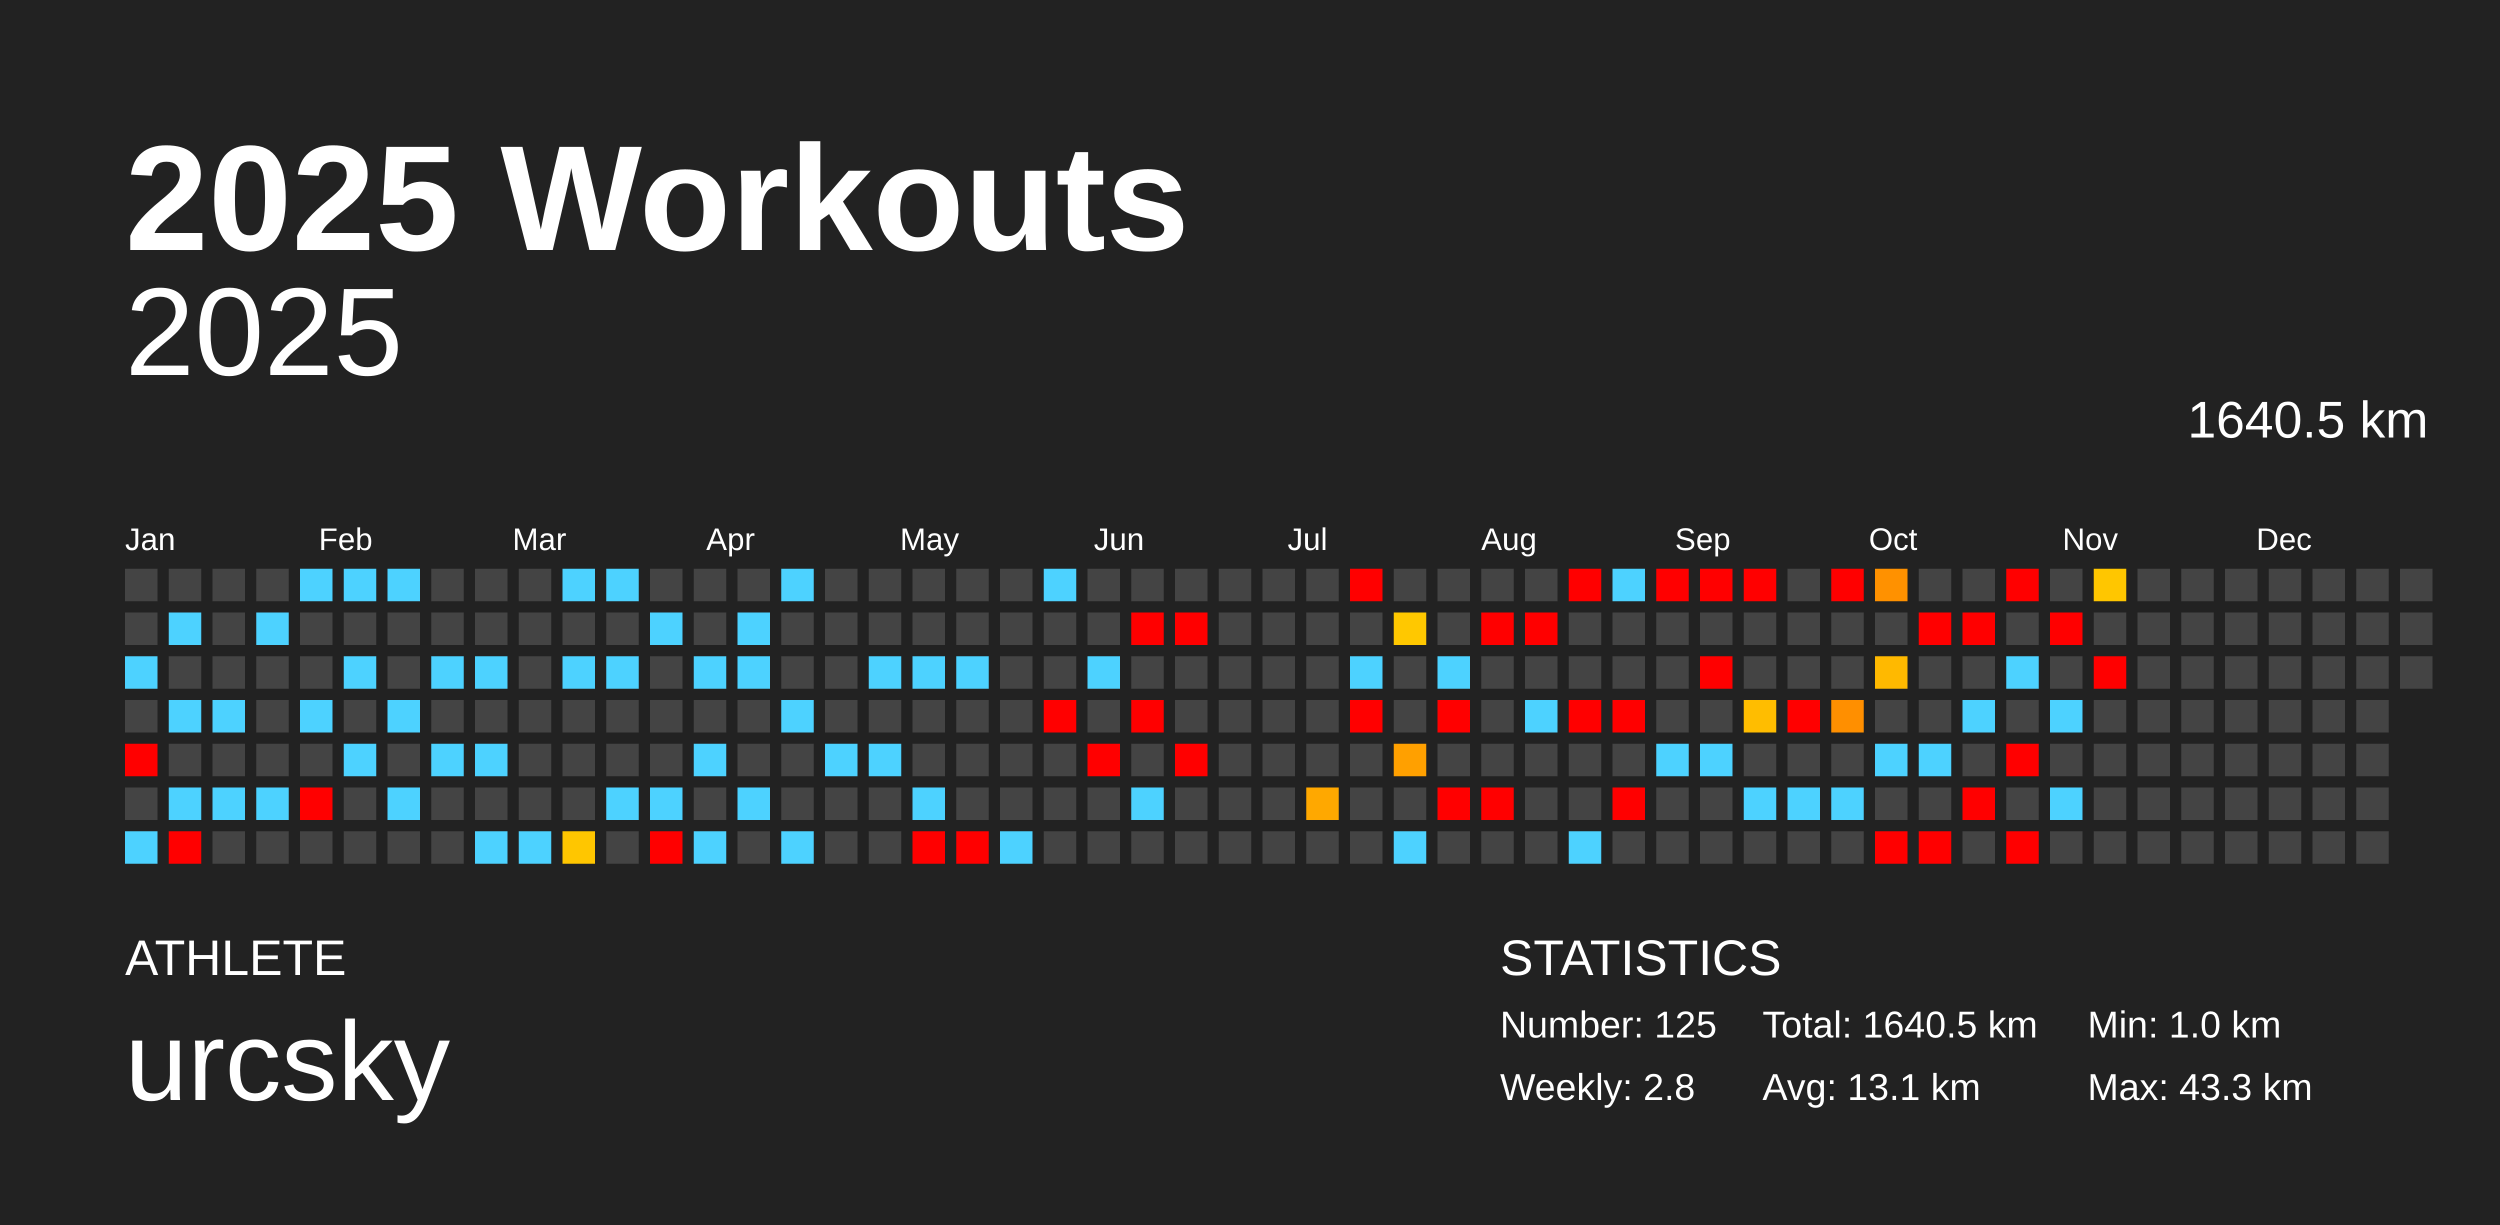
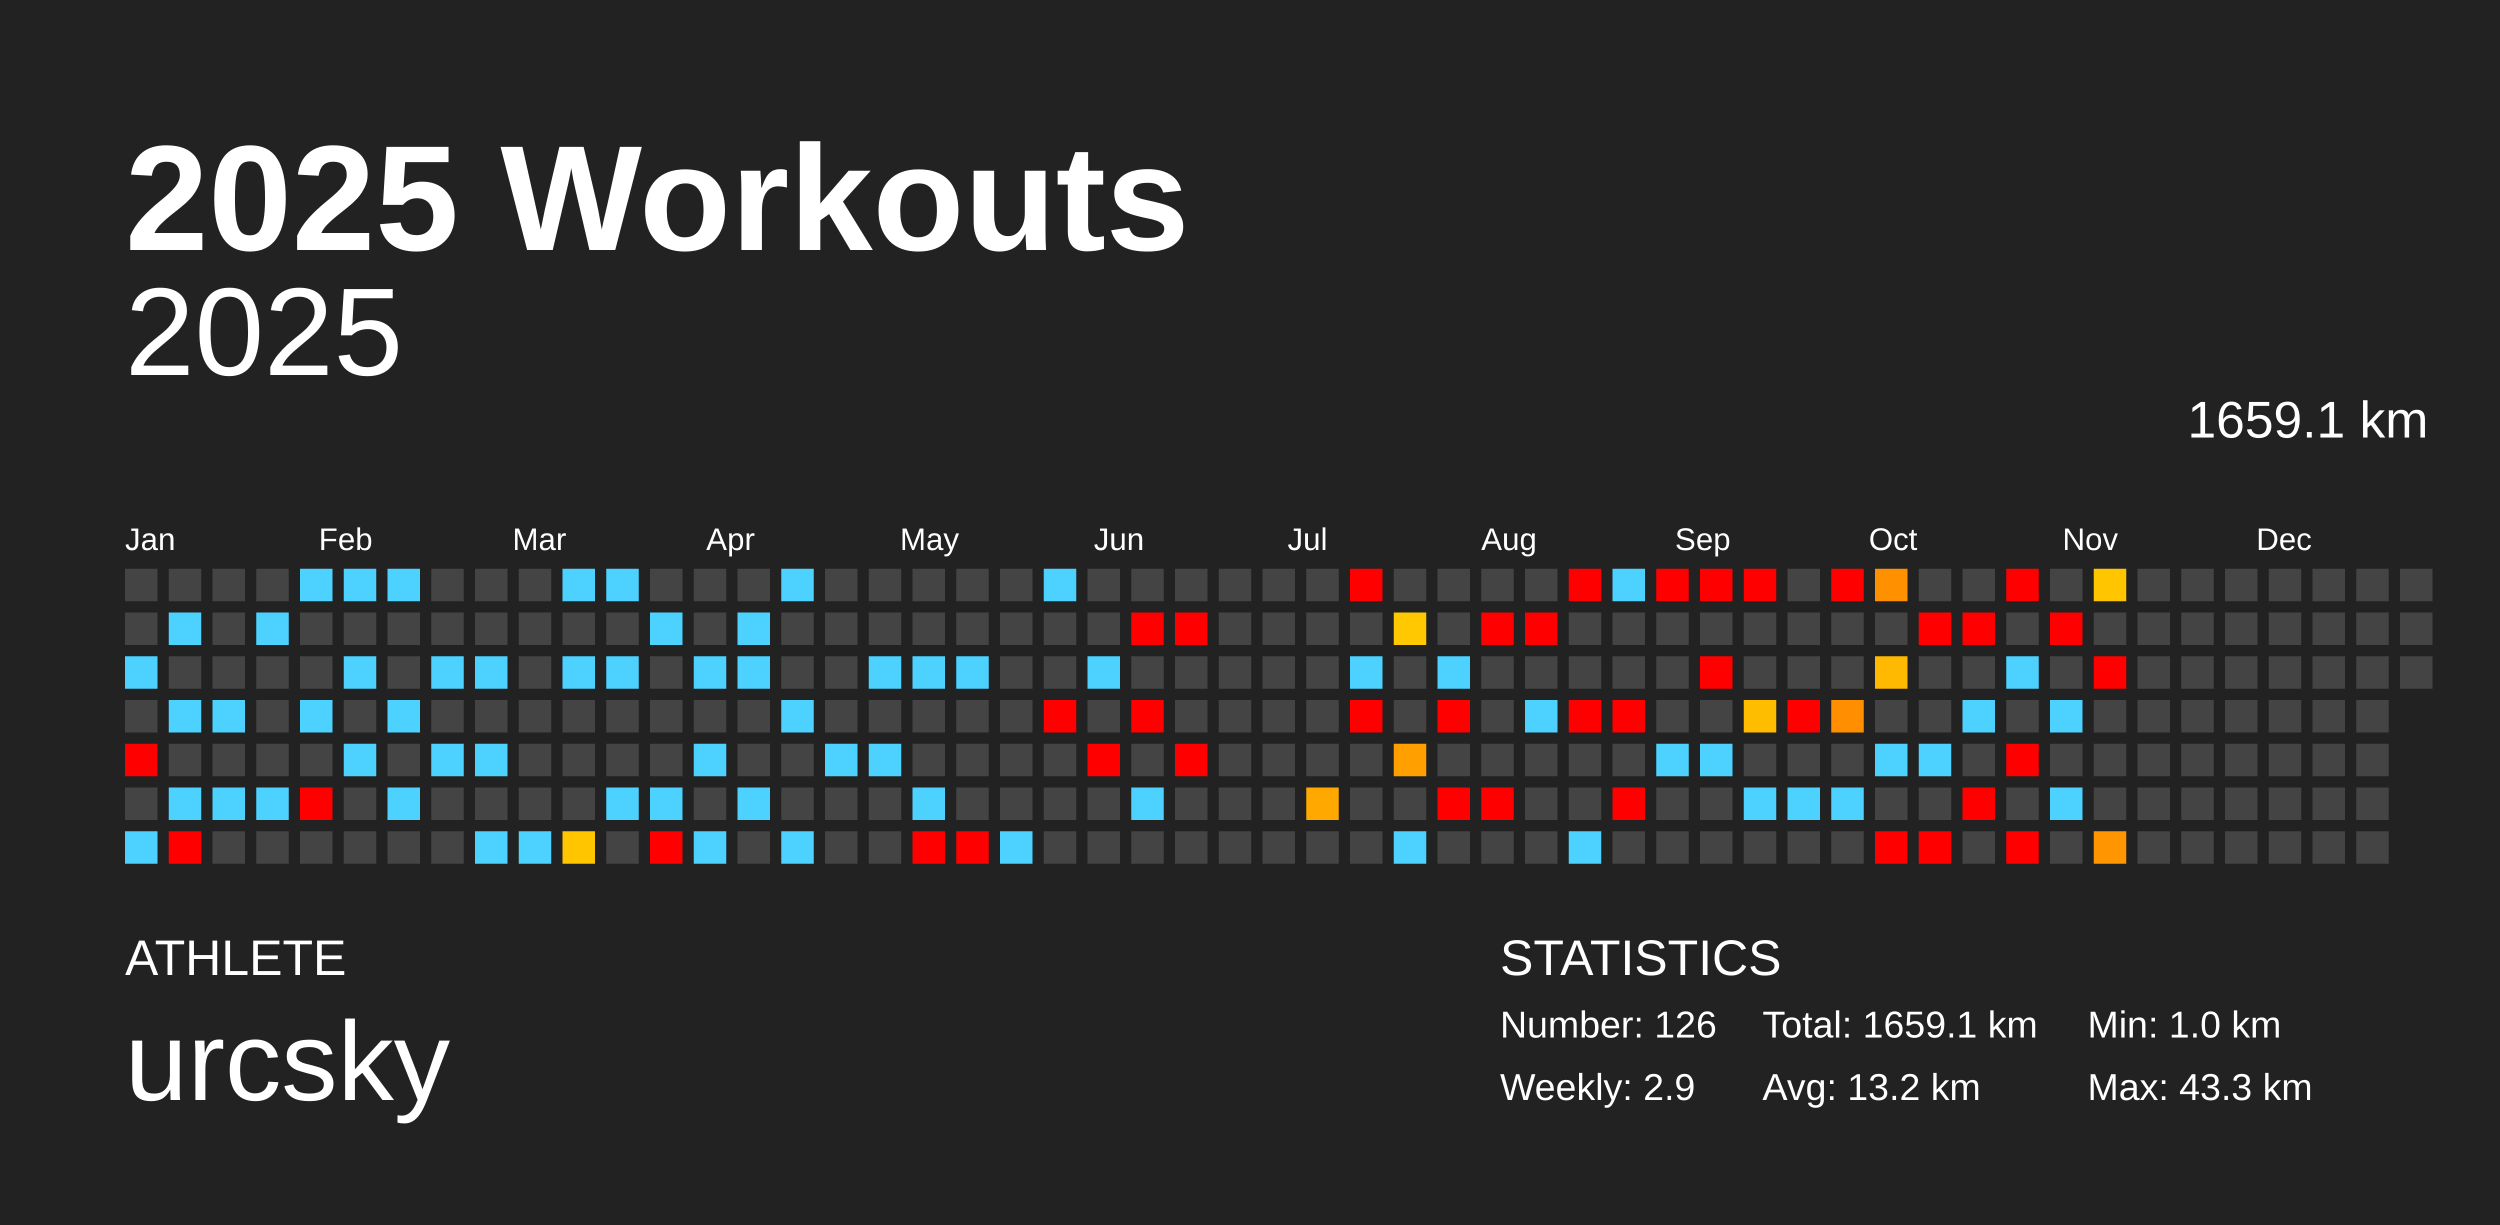
<svg xmlns="http://www.w3.org/2000/svg" baseProfile="full" height="98mm" version="1.1" viewBox="0,0,200,98" width="200mm">
  <defs />
  <rect fill="#222222" height="98" width="200" x="0" y="0" />
  <text fill="#FFFFFF" style="font-size:12px; font-family:Arial; font-weight:bold;" x="10" y="20">2025 Workouts</text>
  <text fill="#FFFFFF" style="font-size:4px; font-family:Arial" x="10" y="78">ATHLETE</text>
  <text fill="#FFFFFF" style="font-size:9px; font-family:Arial" x="10" y="88">urcsky</text>
  <text fill="#FFFFFF" style="font-size:4px; font-family:Arial" x="120" y="78">STATISTICS</text>
-   <text fill="#FFFFFF" style="font-size:3px; font-family:Arial" x="120" y="83">Number: 125</text>
-   <text fill="#FFFFFF" style="font-size:3px; font-family:Arial" x="120" y="88">Weekly: 2.8</text>
-   <text fill="#FFFFFF" style="font-size:3px; font-family:Arial" x="141" y="83">Total: 1640.5 km</text>
-   <text fill="#FFFFFF" style="font-size:3px; font-family:Arial" x="141" y="88">Avg: 13.1 km</text>
+   <text fill="#FFFFFF" style="font-size:3px; font-family:Arial" x="120" y="83">Number: 126</text>
+   <text fill="#FFFFFF" style="font-size:3px; font-family:Arial" x="120" y="88">Weekly: 2.9</text>
+   <text fill="#FFFFFF" style="font-size:3px; font-family:Arial" x="141" y="83">Total: 1659.1 km</text>
+   <text fill="#FFFFFF" style="font-size:3px; font-family:Arial" x="141" y="88">Avg: 13.2 km</text>
  <text fill="#FFFFFF" style="font-size:3px; font-family:Arial" x="167" y="83">Min: 1.0 km</text>
  <text fill="#FFFFFF" style="font-size:3px; font-family:Arial" x="167" y="88">Max: 43.3 km</text>
  <text alignment-baseline="hanging" fill="#FFFFFF" style="font-size:10.0px; font-family:Arial;" x="10" y="30">2025</text>
-   <text alignment-baseline="hanging" fill="#FFFFFF" style="font-size:4.125px; font-family:Arial;" x="175" y="35">1640.5 km</text>
+   <text alignment-baseline="hanging" fill="#FFFFFF" style="font-size:4.125px; font-family:Arial;" x="175" y="35">1659.1 km</text>
  <text fill="#FFFFFF" style="font-size:2.5px; font-family:Arial" x="10.0" y="44">Jan</text>
  <text fill="#FFFFFF" style="font-size:2.5px; font-family:Arial" x="25.5" y="44">Feb</text>
  <text fill="#FFFFFF" style="font-size:2.5px; font-family:Arial" x="41.0" y="44">Mar</text>
  <text fill="#FFFFFF" style="font-size:2.5px; font-family:Arial" x="56.5" y="44">Apr</text>
  <text fill="#FFFFFF" style="font-size:2.5px; font-family:Arial" x="72.0" y="44">May</text>
  <text fill="#FFFFFF" style="font-size:2.5px; font-family:Arial" x="87.5" y="44">Jun</text>
  <text fill="#FFFFFF" style="font-size:2.5px; font-family:Arial" x="103.0" y="44">Jul</text>
  <text fill="#FFFFFF" style="font-size:2.5px; font-family:Arial" x="118.5" y="44">Aug</text>
  <text fill="#FFFFFF" style="font-size:2.5px; font-family:Arial" x="134.0" y="44">Sep</text>
  <text fill="#FFFFFF" style="font-size:2.5px; font-family:Arial" x="149.5" y="44">Oct</text>
  <text fill="#FFFFFF" style="font-size:2.5px; font-family:Arial" x="165.0" y="44">Nov</text>
  <text fill="#FFFFFF" style="font-size:2.5px; font-family:Arial" x="180.5" y="44">Dec</text>
  <rect fill="#444444" height="2.6" width="2.6" x="10.0" y="45.5" />
  <rect fill="#444444" height="2.6" width="2.6" x="10.0" y="49.0" />
  <rect fill="#4dd2ff" height="2.6" width="2.6" x="10.0" y="52.5" />
  <rect fill="#444444" height="2.6" width="2.6" x="10.0" y="56.0" />
  <rect fill="red" height="2.6" width="2.6" x="10.0" y="59.5" />
  <rect fill="#444444" height="2.6" width="2.6" x="10.0" y="63.0" />
  <rect fill="#4dd2ff" height="2.6" width="2.6" x="10.0" y="66.5" />
  <rect fill="#444444" height="2.6" width="2.6" x="13.5" y="45.5" />
  <rect fill="#4dd2ff" height="2.6" width="2.6" x="13.5" y="49.0" />
  <rect fill="#444444" height="2.6" width="2.6" x="13.5" y="52.5" />
  <rect fill="#4dd2ff" height="2.6" width="2.6" x="13.5" y="56.0" />
  <rect fill="#444444" height="2.6" width="2.6" x="13.5" y="59.5" />
  <rect fill="#4dd2ff" height="2.6" width="2.6" x="13.5" y="63.0" />
  <rect fill="red" height="2.6" width="2.6" x="13.5" y="66.5" />
  <rect fill="#444444" height="2.6" width="2.6" x="17.0" y="45.5" />
  <rect fill="#444444" height="2.6" width="2.6" x="17.0" y="49.0" />
  <rect fill="#444444" height="2.6" width="2.6" x="17.0" y="52.5" />
  <rect fill="#4dd2ff" height="2.6" width="2.6" x="17.0" y="56.0" />
  <rect fill="#444444" height="2.6" width="2.6" x="17.0" y="59.5" />
  <rect fill="#4dd2ff" height="2.6" width="2.6" x="17.0" y="63.0" />
  <rect fill="#444444" height="2.6" width="2.6" x="17.0" y="66.5" />
  <rect fill="#444444" height="2.6" width="2.6" x="20.5" y="45.5" />
  <rect fill="#4dd2ff" height="2.6" width="2.6" x="20.5" y="49.0" />
  <rect fill="#444444" height="2.6" width="2.6" x="20.5" y="52.5" />
  <rect fill="#444444" height="2.6" width="2.6" x="20.5" y="56.0" />
  <rect fill="#444444" height="2.6" width="2.6" x="20.5" y="59.5" />
  <rect fill="#4dd2ff" height="2.6" width="2.6" x="20.5" y="63.0" />
  <rect fill="#444444" height="2.6" width="2.6" x="20.5" y="66.5" />
  <rect fill="#4dd2ff" height="2.6" width="2.6" x="24.0" y="45.5" />
  <rect fill="#444444" height="2.6" width="2.6" x="24.0" y="49.0" />
  <rect fill="#444444" height="2.6" width="2.6" x="24.0" y="52.5" />
  <rect fill="#4dd2ff" height="2.6" width="2.6" x="24.0" y="56.0" />
  <rect fill="#444444" height="2.6" width="2.6" x="24.0" y="59.5" />
  <rect fill="red" height="2.6" width="2.6" x="24.0" y="63.0" />
  <rect fill="#444444" height="2.6" width="2.6" x="24.0" y="66.5" />
  <rect fill="#4dd2ff" height="2.6" width="2.6" x="27.5" y="45.5" />
  <rect fill="#444444" height="2.6" width="2.6" x="27.5" y="49.0" />
  <rect fill="#4dd2ff" height="2.6" width="2.6" x="27.5" y="52.5" />
  <rect fill="#444444" height="2.6" width="2.6" x="27.5" y="56.0" />
  <rect fill="#4dd2ff" height="2.6" width="2.6" x="27.5" y="59.5" />
  <rect fill="#444444" height="2.6" width="2.6" x="27.5" y="63.0" />
  <rect fill="#444444" height="2.6" width="2.6" x="27.5" y="66.5" />
  <rect fill="#4dd2ff" height="2.6" width="2.6" x="31.0" y="45.5" />
  <rect fill="#444444" height="2.6" width="2.6" x="31.0" y="49.0" />
  <rect fill="#444444" height="2.6" width="2.6" x="31.0" y="52.5" />
  <rect fill="#4dd2ff" height="2.6" width="2.6" x="31.0" y="56.0" />
  <rect fill="#444444" height="2.6" width="2.6" x="31.0" y="59.5" />
  <rect fill="#4dd2ff" height="2.6" width="2.6" x="31.0" y="63.0" />
  <rect fill="#444444" height="2.6" width="2.6" x="31.0" y="66.5" />
  <rect fill="#444444" height="2.6" width="2.6" x="34.5" y="45.5" />
  <rect fill="#444444" height="2.6" width="2.6" x="34.5" y="49.0" />
  <rect fill="#4dd2ff" height="2.6" width="2.6" x="34.5" y="52.5" />
  <rect fill="#444444" height="2.6" width="2.6" x="34.5" y="56.0" />
  <rect fill="#4dd2ff" height="2.6" width="2.6" x="34.5" y="59.5" />
  <rect fill="#444444" height="2.6" width="2.6" x="34.5" y="63.0" />
  <rect fill="#444444" height="2.6" width="2.6" x="34.5" y="66.5" />
  <rect fill="#444444" height="2.6" width="2.6" x="38.0" y="45.5" />
  <rect fill="#444444" height="2.6" width="2.6" x="38.0" y="49.0" />
  <rect fill="#4dd2ff" height="2.6" width="2.6" x="38.0" y="52.5" />
  <rect fill="#444444" height="2.6" width="2.6" x="38.0" y="56.0" />
  <rect fill="#4dd2ff" height="2.6" width="2.6" x="38.0" y="59.5" />
  <rect fill="#444444" height="2.6" width="2.6" x="38.0" y="63.0" />
  <rect fill="#4dd2ff" height="2.6" width="2.6" x="38.0" y="66.5" />
  <rect fill="#444444" height="2.6" width="2.6" x="41.5" y="45.5" />
  <rect fill="#444444" height="2.6" width="2.6" x="41.5" y="49.0" />
  <rect fill="#444444" height="2.6" width="2.6" x="41.5" y="52.5" />
  <rect fill="#444444" height="2.6" width="2.6" x="41.5" y="56.0" />
  <rect fill="#444444" height="2.6" width="2.6" x="41.5" y="59.5" />
  <rect fill="#444444" height="2.6" width="2.6" x="41.5" y="63.0" />
  <rect fill="#4dd2ff" height="2.6" width="2.6" x="41.5" y="66.5" />
  <rect fill="#4dd2ff" height="2.6" width="2.6" x="45.0" y="45.5" />
  <rect fill="#444444" height="2.6" width="2.6" x="45.0" y="49.0" />
  <rect fill="#4dd2ff" height="2.6" width="2.6" x="45.0" y="52.5" />
  <rect fill="#444444" height="2.6" width="2.6" x="45.0" y="56.0" />
  <rect fill="#444444" height="2.6" width="2.6" x="45.0" y="59.5" />
  <rect fill="#444444" height="2.6" width="2.6" x="45.0" y="63.0" />
  <rect fill="#ffc600" height="2.6" width="2.6" x="45.0" y="66.5" />
  <rect fill="#4dd2ff" height="2.6" width="2.6" x="48.5" y="45.5" />
  <rect fill="#444444" height="2.6" width="2.6" x="48.5" y="49.0" />
  <rect fill="#4dd2ff" height="2.6" width="2.6" x="48.5" y="52.5" />
  <rect fill="#444444" height="2.6" width="2.6" x="48.5" y="56.0" />
  <rect fill="#444444" height="2.6" width="2.6" x="48.5" y="59.5" />
  <rect fill="#4dd2ff" height="2.6" width="2.6" x="48.5" y="63.0" />
  <rect fill="#444444" height="2.6" width="2.6" x="48.5" y="66.5" />
  <rect fill="#444444" height="2.6" width="2.6" x="52.0" y="45.5" />
  <rect fill="#4dd2ff" height="2.6" width="2.6" x="52.0" y="49.0" />
  <rect fill="#444444" height="2.6" width="2.6" x="52.0" y="52.5" />
  <rect fill="#444444" height="2.6" width="2.6" x="52.0" y="56.0" />
  <rect fill="#444444" height="2.6" width="2.6" x="52.0" y="59.5" />
  <rect fill="#4dd2ff" height="2.6" width="2.6" x="52.0" y="63.0" />
  <rect fill="red" height="2.6" width="2.6" x="52.0" y="66.5" />
  <rect fill="#444444" height="2.6" width="2.6" x="55.5" y="45.5" />
  <rect fill="#444444" height="2.6" width="2.6" x="55.5" y="49.0" />
  <rect fill="#4dd2ff" height="2.6" width="2.6" x="55.5" y="52.5" />
  <rect fill="#444444" height="2.6" width="2.6" x="55.5" y="56.0" />
  <rect fill="#4dd2ff" height="2.6" width="2.6" x="55.5" y="59.5" />
  <rect fill="#444444" height="2.6" width="2.6" x="55.5" y="63.0" />
  <rect fill="#4dd2ff" height="2.6" width="2.6" x="55.5" y="66.5" />
  <rect fill="#444444" height="2.6" width="2.6" x="59.0" y="45.5" />
  <rect fill="#4dd2ff" height="2.6" width="2.6" x="59.0" y="49.0" />
  <rect fill="#4dd2ff" height="2.6" width="2.6" x="59.0" y="52.5" />
  <rect fill="#444444" height="2.6" width="2.6" x="59.0" y="56.0" />
  <rect fill="#444444" height="2.6" width="2.6" x="59.0" y="59.5" />
  <rect fill="#4dd2ff" height="2.6" width="2.6" x="59.0" y="63.0" />
  <rect fill="#444444" height="2.6" width="2.6" x="59.0" y="66.5" />
  <rect fill="#4dd2ff" height="2.6" width="2.6" x="62.5" y="45.5" />
  <rect fill="#444444" height="2.6" width="2.6" x="62.5" y="49.0" />
  <rect fill="#444444" height="2.6" width="2.6" x="62.5" y="52.5" />
  <rect fill="#4dd2ff" height="2.6" width="2.6" x="62.5" y="56.0" />
  <rect fill="#444444" height="2.6" width="2.6" x="62.5" y="59.5" />
  <rect fill="#444444" height="2.6" width="2.6" x="62.5" y="63.0" />
  <rect fill="#4dd2ff" height="2.6" width="2.6" x="62.5" y="66.5" />
  <rect fill="#444444" height="2.6" width="2.6" x="66.0" y="45.5" />
  <rect fill="#444444" height="2.6" width="2.6" x="66.0" y="49.0" />
  <rect fill="#444444" height="2.6" width="2.6" x="66.0" y="52.5" />
  <rect fill="#444444" height="2.6" width="2.6" x="66.0" y="56.0" />
  <rect fill="#4dd2ff" height="2.6" width="2.6" x="66.0" y="59.5" />
  <rect fill="#444444" height="2.6" width="2.6" x="66.0" y="63.0" />
  <rect fill="#444444" height="2.6" width="2.6" x="66.0" y="66.5" />
  <rect fill="#444444" height="2.6" width="2.6" x="69.5" y="45.5" />
  <rect fill="#444444" height="2.6" width="2.6" x="69.5" y="49.0" />
  <rect fill="#4dd2ff" height="2.6" width="2.6" x="69.5" y="52.5" />
  <rect fill="#444444" height="2.6" width="2.6" x="69.5" y="56.0" />
  <rect fill="#4dd2ff" height="2.6" width="2.6" x="69.5" y="59.5" />
  <rect fill="#444444" height="2.6" width="2.6" x="69.5" y="63.0" />
  <rect fill="#444444" height="2.6" width="2.6" x="69.5" y="66.5" />
  <rect fill="#444444" height="2.6" width="2.6" x="73.0" y="45.5" />
  <rect fill="#444444" height="2.6" width="2.6" x="73.0" y="49.0" />
  <rect fill="#4dd2ff" height="2.6" width="2.6" x="73.0" y="52.5" />
  <rect fill="#444444" height="2.6" width="2.6" x="73.0" y="56.0" />
  <rect fill="#444444" height="2.6" width="2.6" x="73.0" y="59.5" />
  <rect fill="#4dd2ff" height="2.6" width="2.6" x="73.0" y="63.0" />
  <rect fill="red" height="2.6" width="2.6" x="73.0" y="66.5" />
  <rect fill="#444444" height="2.6" width="2.6" x="76.5" y="45.5" />
  <rect fill="#444444" height="2.6" width="2.6" x="76.5" y="49.0" />
  <rect fill="#4dd2ff" height="2.6" width="2.6" x="76.5" y="52.5" />
  <rect fill="#444444" height="2.6" width="2.6" x="76.5" y="56.0" />
  <rect fill="#444444" height="2.6" width="2.6" x="76.5" y="59.5" />
  <rect fill="#444444" height="2.6" width="2.6" x="76.5" y="63.0" />
  <rect fill="red" height="2.6" width="2.6" x="76.5" y="66.5" />
  <rect fill="#444444" height="2.6" width="2.6" x="80.0" y="45.5" />
  <rect fill="#444444" height="2.6" width="2.6" x="80.0" y="49.0" />
  <rect fill="#444444" height="2.6" width="2.6" x="80.0" y="52.5" />
  <rect fill="#444444" height="2.6" width="2.6" x="80.0" y="56.0" />
  <rect fill="#444444" height="2.6" width="2.6" x="80.0" y="59.5" />
  <rect fill="#444444" height="2.6" width="2.6" x="80.0" y="63.0" />
  <rect fill="#4dd2ff" height="2.6" width="2.6" x="80.0" y="66.5" />
  <rect fill="#4dd2ff" height="2.6" width="2.6" x="83.5" y="45.5" />
  <rect fill="#444444" height="2.6" width="2.6" x="83.5" y="49.0" />
  <rect fill="#444444" height="2.6" width="2.6" x="83.5" y="52.5" />
  <rect fill="red" height="2.6" width="2.6" x="83.5" y="56.0" />
  <rect fill="#444444" height="2.6" width="2.6" x="83.5" y="59.5" />
  <rect fill="#444444" height="2.6" width="2.6" x="83.5" y="63.0" />
  <rect fill="#444444" height="2.6" width="2.6" x="83.5" y="66.5" />
  <rect fill="#444444" height="2.6" width="2.6" x="87.0" y="45.5" />
  <rect fill="#444444" height="2.6" width="2.6" x="87.0" y="49.0" />
  <rect fill="#4dd2ff" height="2.6" width="2.6" x="87.0" y="52.5" />
  <rect fill="#444444" height="2.6" width="2.6" x="87.0" y="56.0" />
  <rect fill="red" height="2.6" width="2.6" x="87.0" y="59.5" />
  <rect fill="#444444" height="2.6" width="2.6" x="87.0" y="63.0" />
  <rect fill="#444444" height="2.6" width="2.6" x="87.0" y="66.5" />
  <rect fill="#444444" height="2.6" width="2.6" x="90.5" y="45.5" />
  <rect fill="red" height="2.6" width="2.6" x="90.5" y="49.0" />
  <rect fill="#444444" height="2.6" width="2.6" x="90.5" y="52.5" />
  <rect fill="red" height="2.6" width="2.6" x="90.5" y="56.0" />
  <rect fill="#444444" height="2.6" width="2.6" x="90.5" y="59.5" />
  <rect fill="#4dd2ff" height="2.6" width="2.6" x="90.5" y="63.0" />
  <rect fill="#444444" height="2.6" width="2.6" x="90.5" y="66.5" />
  <rect fill="#444444" height="2.6" width="2.6" x="94.0" y="45.5" />
  <rect fill="red" height="2.6" width="2.6" x="94.0" y="49.0" />
  <rect fill="#444444" height="2.6" width="2.6" x="94.0" y="52.5" />
  <rect fill="#444444" height="2.6" width="2.6" x="94.0" y="56.0" />
  <rect fill="red" height="2.6" width="2.6" x="94.0" y="59.5" />
  <rect fill="#444444" height="2.6" width="2.6" x="94.0" y="63.0" />
  <rect fill="#444444" height="2.6" width="2.6" x="94.0" y="66.5" />
  <rect fill="#444444" height="2.6" width="2.6" x="97.5" y="45.5" />
  <rect fill="#444444" height="2.6" width="2.6" x="97.5" y="49.0" />
  <rect fill="#444444" height="2.6" width="2.6" x="97.5" y="52.5" />
  <rect fill="#444444" height="2.6" width="2.6" x="97.5" y="56.0" />
  <rect fill="#444444" height="2.6" width="2.6" x="97.5" y="59.5" />
  <rect fill="#444444" height="2.6" width="2.6" x="97.5" y="63.0" />
  <rect fill="#444444" height="2.6" width="2.6" x="97.5" y="66.5" />
  <rect fill="#444444" height="2.6" width="2.6" x="101.0" y="45.5" />
  <rect fill="#444444" height="2.6" width="2.6" x="101.0" y="49.0" />
  <rect fill="#444444" height="2.6" width="2.6" x="101.0" y="52.5" />
  <rect fill="#444444" height="2.6" width="2.6" x="101.0" y="56.0" />
  <rect fill="#444444" height="2.6" width="2.6" x="101.0" y="59.5" />
  <rect fill="#444444" height="2.6" width="2.6" x="101.0" y="63.0" />
  <rect fill="#444444" height="2.6" width="2.6" x="101.0" y="66.5" />
  <rect fill="#444444" height="2.6" width="2.6" x="104.5" y="45.5" />
  <rect fill="#444444" height="2.6" width="2.6" x="104.5" y="49.0" />
  <rect fill="#444444" height="2.6" width="2.6" x="104.5" y="52.5" />
  <rect fill="#444444" height="2.6" width="2.6" x="104.5" y="56.0" />
  <rect fill="#444444" height="2.6" width="2.6" x="104.5" y="59.5" />
  <rect fill="#ffa800" height="2.6" width="2.6" x="104.5" y="63.0" />
  <rect fill="#444444" height="2.6" width="2.6" x="104.5" y="66.5" />
  <rect fill="red" height="2.6" width="2.6" x="108.0" y="45.5" />
  <rect fill="#444444" height="2.6" width="2.6" x="108.0" y="49.0" />
  <rect fill="#4dd2ff" height="2.6" width="2.6" x="108.0" y="52.5" />
  <rect fill="red" height="2.6" width="2.6" x="108.0" y="56.0" />
  <rect fill="#444444" height="2.6" width="2.6" x="108.0" y="59.5" />
  <rect fill="#444444" height="2.6" width="2.6" x="108.0" y="63.0" />
  <rect fill="#444444" height="2.6" width="2.6" x="108.0" y="66.5" />
  <rect fill="#444444" height="2.6" width="2.6" x="111.5" y="45.5" />
  <rect fill="#ffc800" height="2.6" width="2.6" x="111.5" y="49.0" />
  <rect fill="#444444" height="2.6" width="2.6" x="111.5" y="52.5" />
  <rect fill="#444444" height="2.6" width="2.6" x="111.5" y="56.0" />
  <rect fill="#ffa000" height="2.6" width="2.6" x="111.5" y="59.5" />
  <rect fill="#444444" height="2.6" width="2.6" x="111.5" y="63.0" />
  <rect fill="#4dd2ff" height="2.6" width="2.6" x="111.5" y="66.5" />
  <rect fill="#444444" height="2.6" width="2.6" x="115.0" y="45.5" />
  <rect fill="#444444" height="2.6" width="2.6" x="115.0" y="49.0" />
  <rect fill="#4dd2ff" height="2.6" width="2.6" x="115.0" y="52.5" />
  <rect fill="red" height="2.6" width="2.6" x="115.0" y="56.0" />
  <rect fill="#444444" height="2.6" width="2.6" x="115.0" y="59.5" />
  <rect fill="red" height="2.6" width="2.6" x="115.0" y="63.0" />
  <rect fill="#444444" height="2.6" width="2.6" x="115.0" y="66.5" />
  <rect fill="#444444" height="2.6" width="2.6" x="118.5" y="45.5" />
  <rect fill="red" height="2.6" width="2.6" x="118.5" y="49.0" />
  <rect fill="#444444" height="2.6" width="2.6" x="118.5" y="52.5" />
  <rect fill="#444444" height="2.6" width="2.6" x="118.5" y="56.0" />
  <rect fill="#444444" height="2.6" width="2.6" x="118.5" y="59.5" />
  <rect fill="red" height="2.6" width="2.6" x="118.5" y="63.0" />
  <rect fill="#444444" height="2.6" width="2.6" x="118.5" y="66.5" />
  <rect fill="#444444" height="2.6" width="2.6" x="122.0" y="45.5" />
  <rect fill="red" height="2.6" width="2.6" x="122.0" y="49.0" />
  <rect fill="#444444" height="2.6" width="2.6" x="122.0" y="52.5" />
  <rect fill="#4dd2ff" height="2.6" width="2.6" x="122.0" y="56.0" />
  <rect fill="#444444" height="2.6" width="2.6" x="122.0" y="59.5" />
  <rect fill="#444444" height="2.6" width="2.6" x="122.0" y="63.0" />
  <rect fill="#444444" height="2.6" width="2.6" x="122.0" y="66.5" />
  <rect fill="red" height="2.6" width="2.6" x="125.5" y="45.5" />
  <rect fill="#444444" height="2.6" width="2.6" x="125.5" y="49.0" />
  <rect fill="#444444" height="2.6" width="2.6" x="125.5" y="52.5" />
  <rect fill="red" height="2.6" width="2.6" x="125.5" y="56.0" />
  <rect fill="#444444" height="2.6" width="2.6" x="125.5" y="59.5" />
  <rect fill="#444444" height="2.6" width="2.6" x="125.5" y="63.0" />
  <rect fill="#4dd2ff" height="2.6" width="2.6" x="125.5" y="66.5" />
  <rect fill="#4dd2ff" height="2.6" width="2.6" x="129.0" y="45.5" />
  <rect fill="#444444" height="2.6" width="2.6" x="129.0" y="49.0" />
  <rect fill="#444444" height="2.6" width="2.6" x="129.0" y="52.5" />
  <rect fill="red" height="2.6" width="2.6" x="129.0" y="56.0" />
  <rect fill="#444444" height="2.6" width="2.6" x="129.0" y="59.5" />
  <rect fill="red" height="2.6" width="2.6" x="129.0" y="63.0" />
  <rect fill="#444444" height="2.6" width="2.6" x="129.0" y="66.5" />
  <rect fill="red" height="2.6" width="2.6" x="132.5" y="45.5" />
  <rect fill="#444444" height="2.6" width="2.6" x="132.5" y="49.0" />
  <rect fill="#444444" height="2.6" width="2.6" x="132.5" y="52.5" />
  <rect fill="#444444" height="2.6" width="2.6" x="132.5" y="56.0" />
  <rect fill="#4dd2ff" height="2.6" width="2.6" x="132.5" y="59.5" />
  <rect fill="#444444" height="2.6" width="2.6" x="132.5" y="63.0" />
  <rect fill="#444444" height="2.6" width="2.6" x="132.5" y="66.5" />
  <rect fill="red" height="2.6" width="2.6" x="136.0" y="45.5" />
  <rect fill="#444444" height="2.6" width="2.6" x="136.0" y="49.0" />
  <rect fill="red" height="2.6" width="2.6" x="136.0" y="52.5" />
  <rect fill="#444444" height="2.6" width="2.6" x="136.0" y="56.0" />
  <rect fill="#4dd2ff" height="2.6" width="2.6" x="136.0" y="59.5" />
  <rect fill="#444444" height="2.6" width="2.6" x="136.0" y="63.0" />
  <rect fill="#444444" height="2.6" width="2.6" x="136.0" y="66.5" />
  <rect fill="red" height="2.6" width="2.6" x="139.5" y="45.5" />
  <rect fill="#444444" height="2.6" width="2.6" x="139.5" y="49.0" />
  <rect fill="#444444" height="2.6" width="2.6" x="139.5" y="52.5" />
  <rect fill="#ffbd00" height="2.6" width="2.6" x="139.5" y="56.0" />
  <rect fill="#444444" height="2.6" width="2.6" x="139.5" y="59.5" />
  <rect fill="#4dd2ff" height="2.6" width="2.6" x="139.5" y="63.0" />
  <rect fill="#444444" height="2.6" width="2.6" x="139.5" y="66.5" />
  <rect fill="#444444" height="2.6" width="2.6" x="143.0" y="45.5" />
  <rect fill="#444444" height="2.6" width="2.6" x="143.0" y="49.0" />
  <rect fill="#444444" height="2.6" width="2.6" x="143.0" y="52.5" />
  <rect fill="red" height="2.6" width="2.6" x="143.0" y="56.0" />
  <rect fill="#444444" height="2.6" width="2.6" x="143.0" y="59.5" />
  <rect fill="#4dd2ff" height="2.6" width="2.6" x="143.0" y="63.0" />
  <rect fill="#444444" height="2.6" width="2.6" x="143.0" y="66.5" />
  <rect fill="red" height="2.6" width="2.6" x="146.5" y="45.5" />
  <rect fill="#444444" height="2.6" width="2.6" x="146.5" y="49.0" />
  <rect fill="#444444" height="2.6" width="2.6" x="146.5" y="52.5" />
  <rect fill="#ff8f00" height="2.6" width="2.6" x="146.5" y="56.0" />
  <rect fill="#444444" height="2.6" width="2.6" x="146.5" y="59.5" />
  <rect fill="#4dd2ff" height="2.6" width="2.6" x="146.5" y="63.0" />
  <rect fill="#444444" height="2.6" width="2.6" x="146.5" y="66.5" />
  <rect fill="#ff9100" height="2.6" width="2.6" x="150.0" y="45.5" />
  <rect fill="#444444" height="2.6" width="2.6" x="150.0" y="49.0" />
  <rect fill="#ffb900" height="2.6" width="2.6" x="150.0" y="52.5" />
  <rect fill="#444444" height="2.6" width="2.6" x="150.0" y="56.0" />
  <rect fill="#4dd2ff" height="2.6" width="2.6" x="150.0" y="59.5" />
  <rect fill="#444444" height="2.6" width="2.6" x="150.0" y="63.0" />
  <rect fill="red" height="2.6" width="2.6" x="150.0" y="66.5" />
  <rect fill="#444444" height="2.6" width="2.6" x="153.5" y="45.5" />
  <rect fill="red" height="2.6" width="2.6" x="153.5" y="49.0" />
  <rect fill="#444444" height="2.6" width="2.6" x="153.5" y="52.5" />
  <rect fill="#444444" height="2.6" width="2.6" x="153.5" y="56.0" />
  <rect fill="#4dd2ff" height="2.6" width="2.6" x="153.5" y="59.5" />
  <rect fill="#444444" height="2.6" width="2.6" x="153.5" y="63.0" />
  <rect fill="red" height="2.6" width="2.6" x="153.5" y="66.5" />
  <rect fill="#444444" height="2.6" width="2.6" x="157.0" y="45.5" />
  <rect fill="red" height="2.6" width="2.6" x="157.0" y="49.0" />
  <rect fill="#444444" height="2.6" width="2.6" x="157.0" y="52.5" />
  <rect fill="#4dd2ff" height="2.6" width="2.6" x="157.0" y="56.0" />
  <rect fill="#444444" height="2.6" width="2.6" x="157.0" y="59.5" />
  <rect fill="red" height="2.6" width="2.6" x="157.0" y="63.0" />
  <rect fill="#444444" height="2.6" width="2.6" x="157.0" y="66.5" />
  <rect fill="red" height="2.6" width="2.6" x="160.5" y="45.5" />
  <rect fill="#444444" height="2.6" width="2.6" x="160.5" y="49.0" />
  <rect fill="#4dd2ff" height="2.6" width="2.6" x="160.5" y="52.5" />
  <rect fill="#444444" height="2.6" width="2.6" x="160.5" y="56.0" />
  <rect fill="red" height="2.6" width="2.6" x="160.5" y="59.5" />
  <rect fill="#444444" height="2.6" width="2.6" x="160.5" y="63.0" />
  <rect fill="red" height="2.6" width="2.6" x="160.5" y="66.5" />
  <rect fill="#444444" height="2.6" width="2.6" x="164.0" y="45.5" />
  <rect fill="red" height="2.6" width="2.6" x="164.0" y="49.0" />
  <rect fill="#444444" height="2.6" width="2.6" x="164.0" y="52.5" />
  <rect fill="#4dd2ff" height="2.6" width="2.6" x="164.0" y="56.0" />
  <rect fill="#444444" height="2.6" width="2.6" x="164.0" y="59.5" />
  <rect fill="#4dd2ff" height="2.6" width="2.6" x="164.0" y="63.0" />
  <rect fill="#444444" height="2.6" width="2.6" x="164.0" y="66.5" />
  <rect fill="#ffc600" height="2.6" width="2.6" x="167.5" y="45.5" />
  <rect fill="#444444" height="2.6" width="2.6" x="167.5" y="49.0" />
  <rect fill="red" height="2.6" width="2.6" x="167.5" y="52.5" />
  <rect fill="#444444" height="2.6" width="2.6" x="167.5" y="56.0" />
  <rect fill="#444444" height="2.6" width="2.6" x="167.5" y="59.5" />
  <rect fill="#444444" height="2.6" width="2.6" x="167.5" y="63.0" />
-   <rect fill="#444444" height="2.6" width="2.6" x="167.5" y="66.5" />
+   <rect fill="#ff9500" height="2.6" width="2.6" x="167.5" y="66.5" />
  <rect fill="#444444" height="2.6" width="2.6" x="171.0" y="45.5" />
  <rect fill="#444444" height="2.6" width="2.6" x="171.0" y="49.0" />
  <rect fill="#444444" height="2.6" width="2.6" x="171.0" y="52.5" />
  <rect fill="#444444" height="2.6" width="2.6" x="171.0" y="56.0" />
  <rect fill="#444444" height="2.6" width="2.6" x="171.0" y="59.5" />
  <rect fill="#444444" height="2.6" width="2.6" x="171.0" y="63.0" />
  <rect fill="#444444" height="2.6" width="2.6" x="171.0" y="66.5" />
  <rect fill="#444444" height="2.6" width="2.6" x="174.5" y="45.5" />
  <rect fill="#444444" height="2.6" width="2.6" x="174.5" y="49.0" />
  <rect fill="#444444" height="2.6" width="2.6" x="174.5" y="52.5" />
  <rect fill="#444444" height="2.6" width="2.6" x="174.5" y="56.0" />
  <rect fill="#444444" height="2.6" width="2.6" x="174.5" y="59.5" />
  <rect fill="#444444" height="2.6" width="2.6" x="174.5" y="63.0" />
  <rect fill="#444444" height="2.6" width="2.6" x="174.5" y="66.5" />
  <rect fill="#444444" height="2.6" width="2.6" x="178.0" y="45.5" />
  <rect fill="#444444" height="2.6" width="2.6" x="178.0" y="49.0" />
  <rect fill="#444444" height="2.6" width="2.6" x="178.0" y="52.5" />
  <rect fill="#444444" height="2.6" width="2.6" x="178.0" y="56.0" />
  <rect fill="#444444" height="2.6" width="2.6" x="178.0" y="59.5" />
  <rect fill="#444444" height="2.6" width="2.6" x="178.0" y="63.0" />
  <rect fill="#444444" height="2.6" width="2.6" x="178.0" y="66.5" />
  <rect fill="#444444" height="2.6" width="2.6" x="181.5" y="45.5" />
  <rect fill="#444444" height="2.6" width="2.6" x="181.5" y="49.0" />
  <rect fill="#444444" height="2.6" width="2.6" x="181.5" y="52.5" />
  <rect fill="#444444" height="2.6" width="2.6" x="181.5" y="56.0" />
  <rect fill="#444444" height="2.6" width="2.6" x="181.5" y="59.5" />
  <rect fill="#444444" height="2.6" width="2.6" x="181.5" y="63.0" />
  <rect fill="#444444" height="2.6" width="2.6" x="181.5" y="66.5" />
  <rect fill="#444444" height="2.6" width="2.6" x="185.0" y="45.5" />
  <rect fill="#444444" height="2.6" width="2.6" x="185.0" y="49.0" />
  <rect fill="#444444" height="2.6" width="2.6" x="185.0" y="52.5" />
  <rect fill="#444444" height="2.6" width="2.6" x="185.0" y="56.0" />
  <rect fill="#444444" height="2.6" width="2.6" x="185.0" y="59.5" />
  <rect fill="#444444" height="2.6" width="2.6" x="185.0" y="63.0" />
  <rect fill="#444444" height="2.6" width="2.6" x="185.0" y="66.5" />
  <rect fill="#444444" height="2.6" width="2.6" x="188.5" y="45.5" />
  <rect fill="#444444" height="2.6" width="2.6" x="188.5" y="49.0" />
  <rect fill="#444444" height="2.6" width="2.6" x="188.5" y="52.5" />
  <rect fill="#444444" height="2.6" width="2.6" x="188.5" y="56.0" />
  <rect fill="#444444" height="2.6" width="2.6" x="188.5" y="59.5" />
  <rect fill="#444444" height="2.6" width="2.6" x="188.5" y="63.0" />
  <rect fill="#444444" height="2.6" width="2.6" x="188.5" y="66.5" />
  <rect fill="#444444" height="2.6" width="2.6" x="192.0" y="45.5" />
  <rect fill="#444444" height="2.6" width="2.6" x="192.0" y="49.0" />
  <rect fill="#444444" height="2.6" width="2.6" x="192.0" y="52.5" />
</svg>
